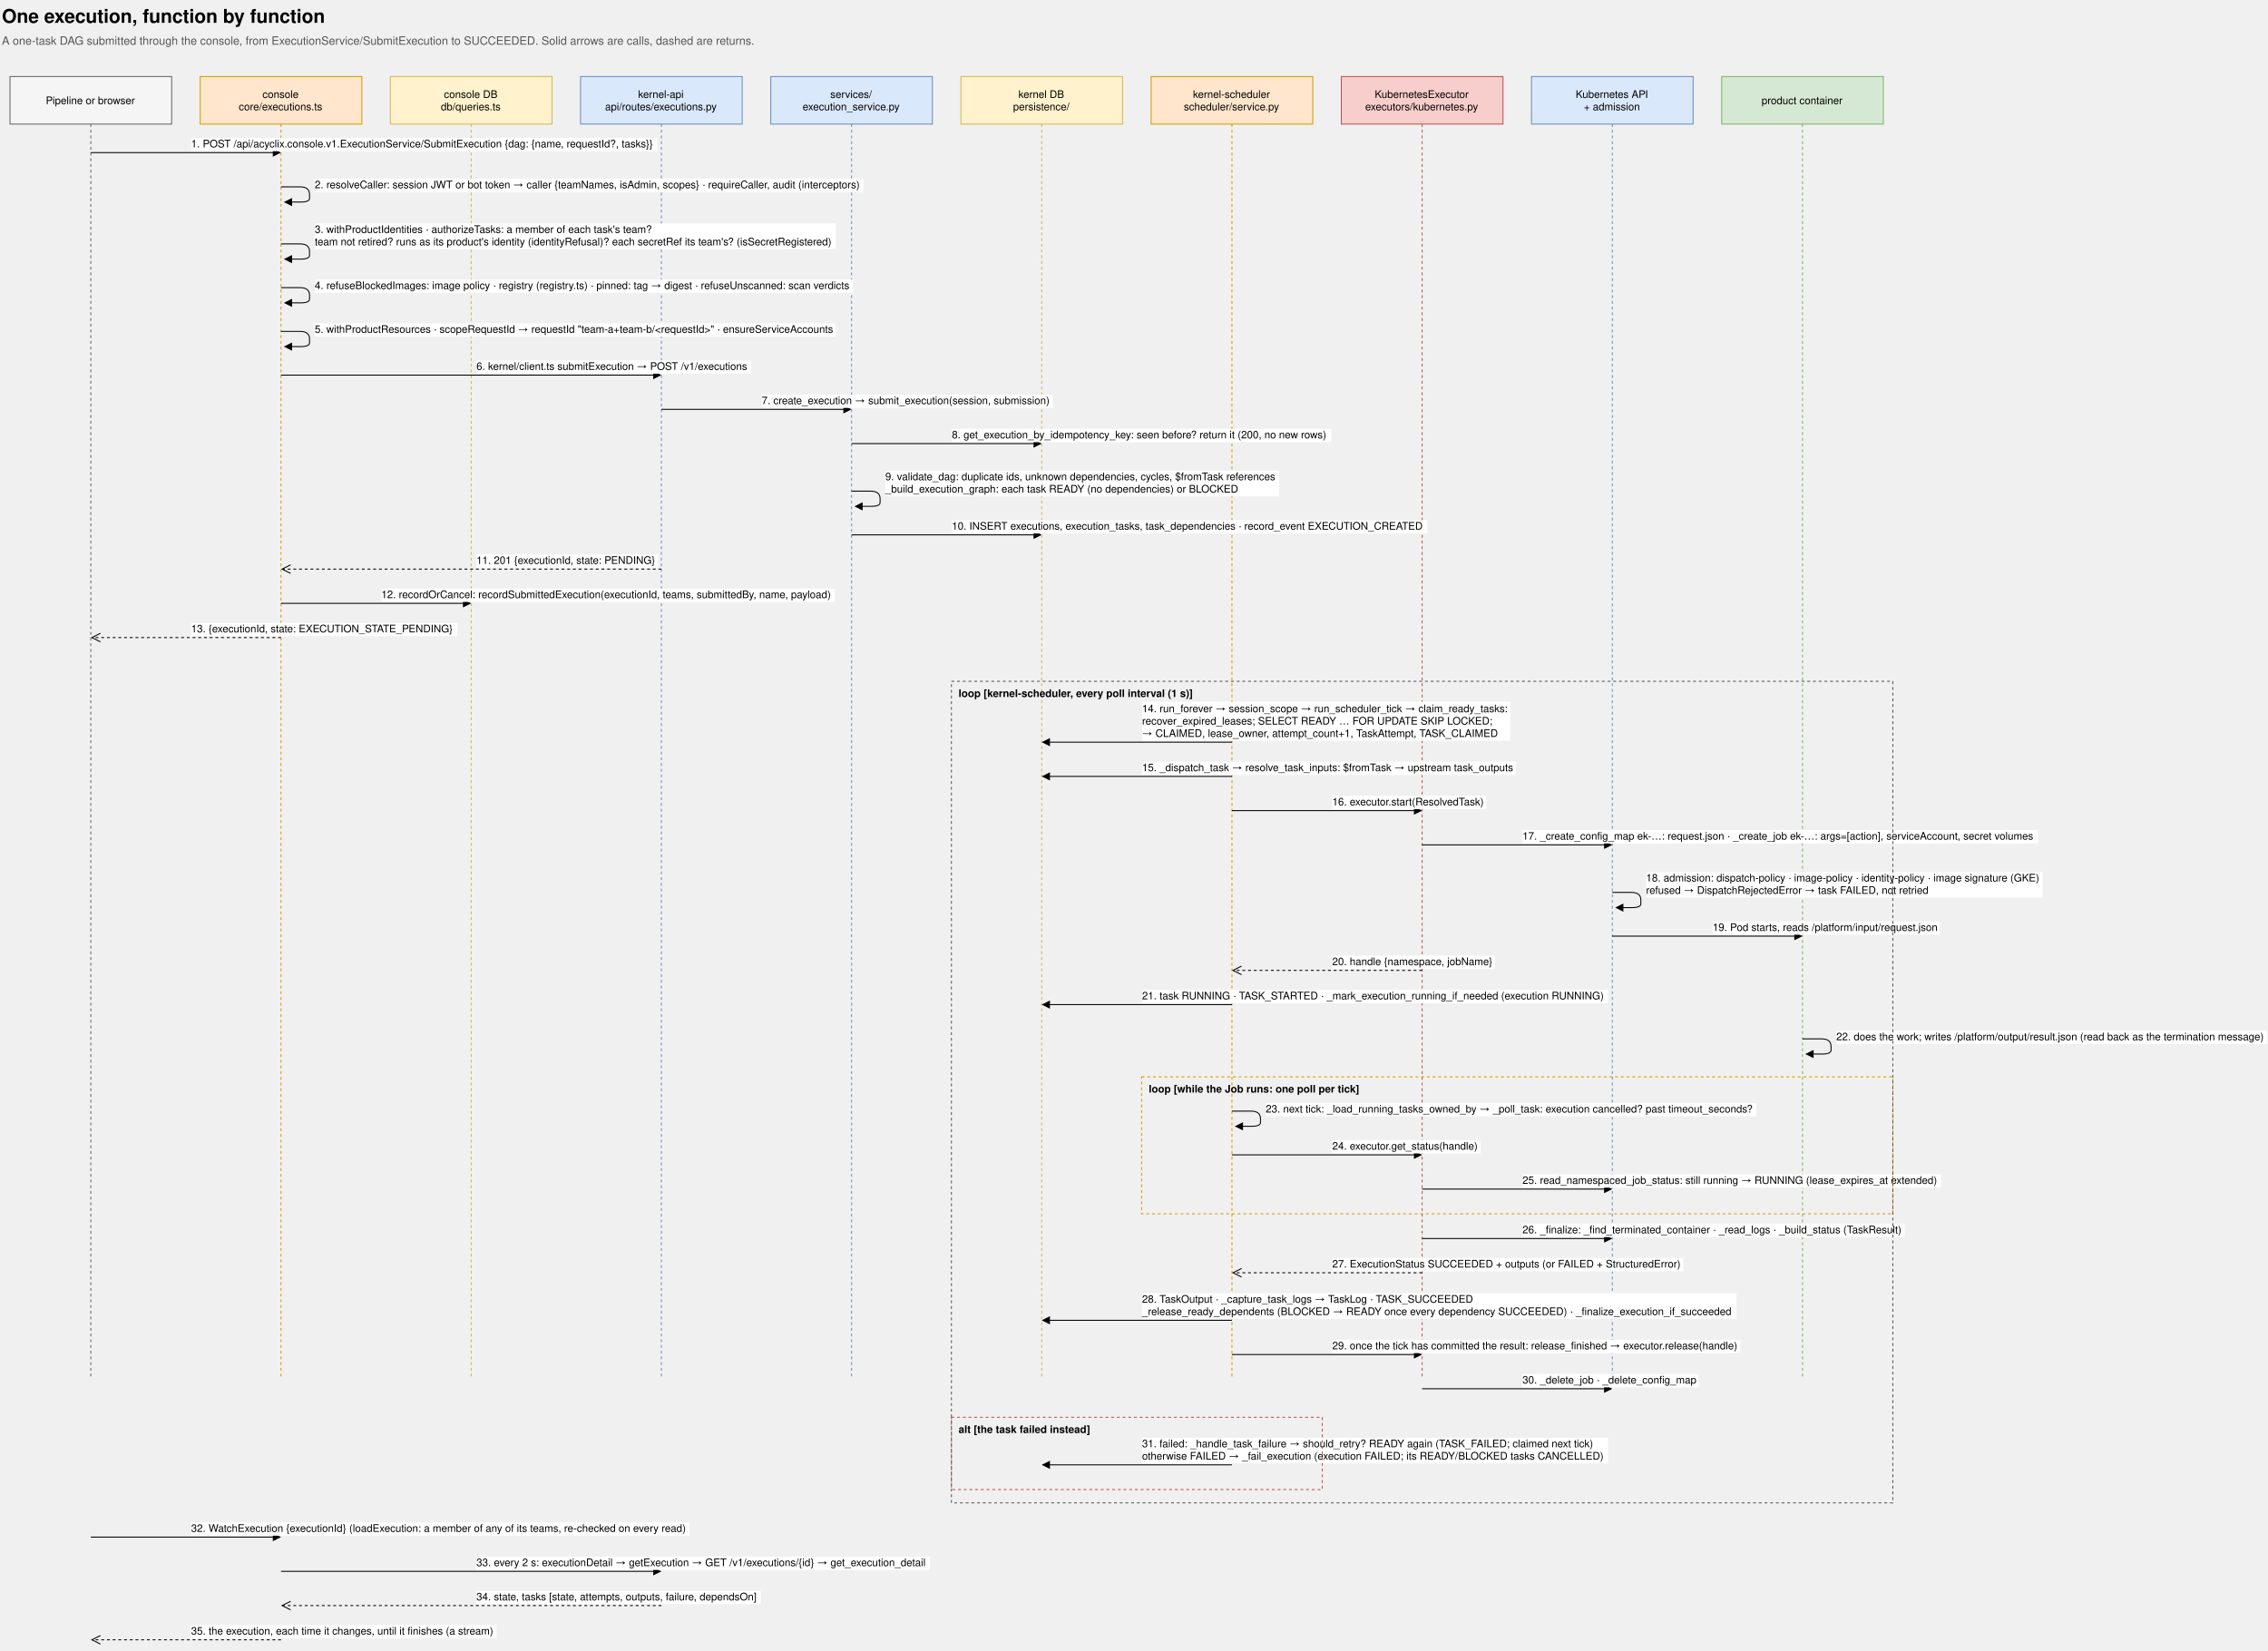
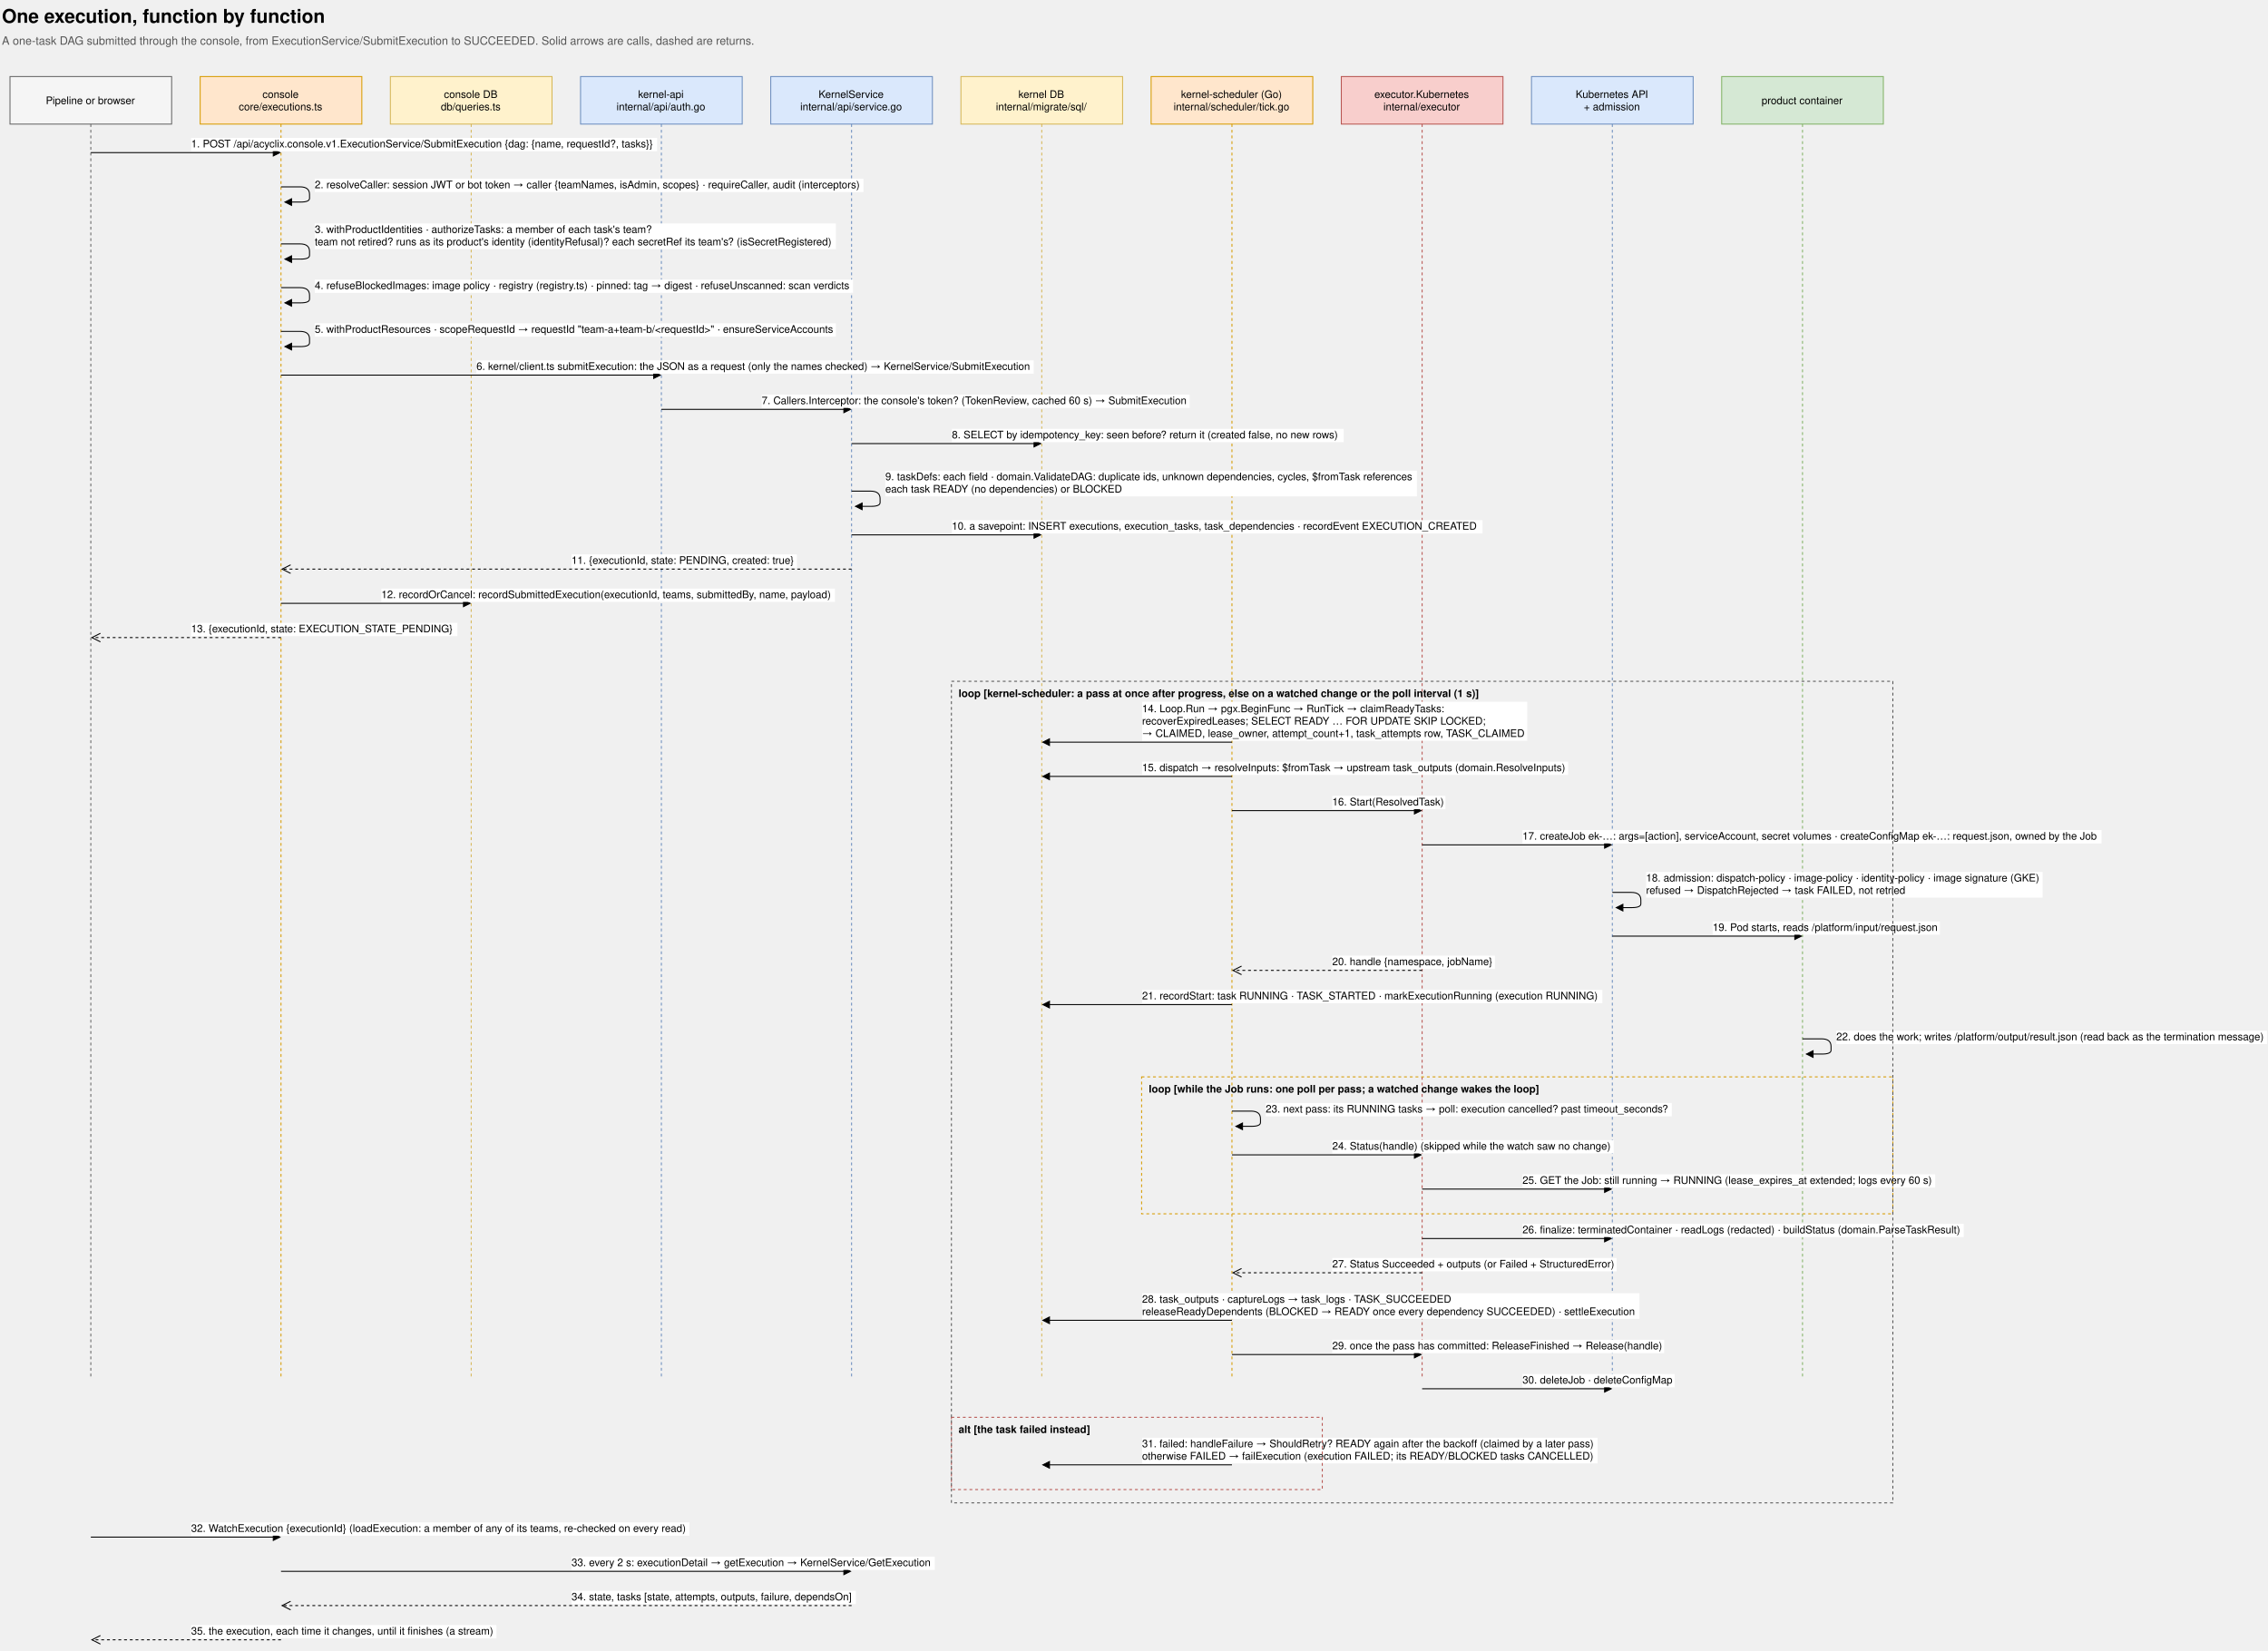
<svg xmlns="http://www.w3.org/2000/svg" style="background: transparent; background-color: transparent; color-scheme: light;" version="1.1" width="2385px" height="1736px" viewBox="0 0 2385 1736">
  <defs />
  <g>
    <g data-cell-id="0">
      <g data-cell-id="1">
        <g data-cell-id="4-2">
          <g>
            <rect x="0" y="0" width="1600" height="30" fill="none" stroke="none" pointer-events="all" />
          </g>
          <g>
            <g fill="#000000" font-family="Helvetica" font-weight="bold" text-anchor="start" font-size="20px" style="fill: rgb(0, 0, 0);">
              <text x="2" y="24">One execution, function by function</text>
            </g>
          </g>
        </g>
        <g data-cell-id="4-3">
          <g>
            <rect x="0" y="30" width="1900" height="24" fill="none" stroke="none" pointer-events="all" />
          </g>
          <g>
            <g fill="#555555" font-family="Helvetica" text-anchor="start" font-size="12px" style="fill: rgb(85, 85, 85);">
              <text x="2" y="47">A one-task DAG submitted through the console, from ExecutionService/SubmitExecution to SUCCEEDED. Solid arrows are calls, dashed are returns.</text>
            </g>
          </g>
        </g>
        <g data-cell-id="4-4">
          <g transform="translate(0.5,0.5)">
            <rect x="10" y="80" width="170" height="50" fill="#f5f5f5" stroke="#666666" pointer-events="all" style="fill: rgb(245, 245, 245); stroke: rgb(102, 102, 102);" />
            <path d="M 95 130 L 95 1450" fill="none" stroke="#666666" stroke-miterlimit="10" stroke-dasharray="3 3" pointer-events="all" style="stroke: rgb(102, 102, 102);" />
          </g>
          <g>
            <g fill="#000000" font-family="Helvetica" text-anchor="middle" font-size="11px" style="fill: rgb(0, 0, 0);">
              <text x="95" y="109.5">Pipeline or browser</text>
            </g>
          </g>
        </g>
        <g data-cell-id="4-5">
          <g transform="translate(0.5,0.5)">
            <rect x="210" y="80" width="170" height="50" fill="#ffe6cc" stroke="#d79b00" pointer-events="all" style="fill: rgb(255, 230, 204); stroke: rgb(215, 155, 0);" />
            <path d="M 295 130 L 295 1450" fill="none" stroke="#d79b00" stroke-miterlimit="10" stroke-dasharray="3 3" pointer-events="all" style="stroke: rgb(215, 155, 0);" />
          </g>
          <g>
            <g fill="#000000" font-family="Helvetica" text-anchor="middle" font-size="11px" style="fill: rgb(0, 0, 0);">
              <text x="295" y="103">console</text>
              <text x="295" y="116">core/executions.ts</text>
            </g>
          </g>
        </g>
        <g data-cell-id="4-6">
          <g transform="translate(0.5,0.5)">
            <rect x="410" y="80" width="170" height="50" fill="#fff2cc" stroke="#d6b656" pointer-events="all" style="fill: rgb(255, 242, 204); stroke: rgb(214, 182, 86);" />
            <path d="M 495 130 L 495 1450" fill="none" stroke="#d6b656" stroke-miterlimit="10" stroke-dasharray="3 3" pointer-events="all" style="stroke: rgb(214, 182, 86);" />
          </g>
          <g>
            <g fill="#000000" font-family="Helvetica" text-anchor="middle" font-size="11px" style="fill: rgb(0, 0, 0);">
              <text x="495" y="103">console DB</text>
              <text x="495" y="116">db/queries.ts</text>
            </g>
          </g>
        </g>
        <g data-cell-id="4-7">
          <g transform="translate(0.5,0.5)">
            <rect x="610" y="80" width="170" height="50" fill="#dae8fc" stroke="#6c8ebf" pointer-events="all" style="fill: rgb(218, 232, 252); stroke: rgb(108, 142, 191);" />
            <path d="M 695 130 L 695 1450" fill="none" stroke="#6c8ebf" stroke-miterlimit="10" stroke-dasharray="3 3" pointer-events="all" style="stroke: rgb(108, 142, 191);" />
          </g>
          <g>
            <g fill="#000000" font-family="Helvetica" text-anchor="middle" font-size="11px" style="fill: rgb(0, 0, 0);">
              <text x="695" y="103">kernel-api</text>
-               <text x="695" y="116">api/routes/executions.py</text>
+               <text x="695" y="116">internal/api/auth.go</text>
            </g>
          </g>
        </g>
        <g data-cell-id="4-8">
          <g transform="translate(0.5,0.5)">
            <rect x="810" y="80" width="170" height="50" fill="#dae8fc" stroke="#6c8ebf" pointer-events="all" style="fill: rgb(218, 232, 252); stroke: rgb(108, 142, 191);" />
            <path d="M 895 130 L 895 1450" fill="none" stroke="#6c8ebf" stroke-miterlimit="10" stroke-dasharray="3 3" pointer-events="all" style="stroke: rgb(108, 142, 191);" />
          </g>
          <g>
            <g fill="#000000" font-family="Helvetica" text-anchor="middle" font-size="11px" style="fill: rgb(0, 0, 0);">
-               <text x="895" y="103">services/</text>
-               <text x="895" y="116">execution_service.py</text>
+               <text x="895" y="103">KernelService</text>
+               <text x="895" y="116">internal/api/service.go</text>
            </g>
          </g>
        </g>
        <g data-cell-id="4-9">
          <g transform="translate(0.5,0.5)">
            <rect x="1010" y="80" width="170" height="50" fill="#fff2cc" stroke="#d6b656" pointer-events="all" style="fill: rgb(255, 242, 204); stroke: rgb(214, 182, 86);" />
            <path d="M 1095 130 L 1095 1450" fill="none" stroke="#d6b656" stroke-miterlimit="10" stroke-dasharray="3 3" pointer-events="all" style="stroke: rgb(214, 182, 86);" />
          </g>
          <g>
            <g fill="#000000" font-family="Helvetica" text-anchor="middle" font-size="11px" style="fill: rgb(0, 0, 0);">
              <text x="1095" y="103">kernel DB</text>
-               <text x="1095" y="116">persistence/</text>
+               <text x="1095" y="116">internal/migrate/sql/</text>
            </g>
          </g>
        </g>
        <g data-cell-id="4-10">
          <g transform="translate(0.5,0.5)">
            <rect x="1210" y="80" width="170" height="50" fill="#ffe6cc" stroke="#d79b00" pointer-events="all" style="fill: rgb(255, 230, 204); stroke: rgb(215, 155, 0);" />
            <path d="M 1295 130 L 1295 1450" fill="none" stroke="#d79b00" stroke-miterlimit="10" stroke-dasharray="3 3" pointer-events="all" style="stroke: rgb(215, 155, 0);" />
          </g>
          <g>
            <g fill="#000000" font-family="Helvetica" text-anchor="middle" font-size="11px" style="fill: rgb(0, 0, 0);">
-               <text x="1295" y="103">kernel-scheduler</text>
-               <text x="1295" y="116">scheduler/service.py</text>
+               <text x="1295" y="103">kernel-scheduler (Go)</text>
+               <text x="1295" y="116">internal/scheduler/tick.go</text>
            </g>
          </g>
        </g>
        <g data-cell-id="4-11">
          <g transform="translate(0.5,0.5)">
            <rect x="1410" y="80" width="170" height="50" fill="#f8cecc" stroke="#b85450" pointer-events="all" style="fill: rgb(248, 206, 204); stroke: rgb(184, 84, 80);" />
            <path d="M 1495 130 L 1495 1450" fill="none" stroke="#b85450" stroke-miterlimit="10" stroke-dasharray="3 3" pointer-events="all" style="stroke: rgb(184, 84, 80);" />
          </g>
          <g>
            <g fill="#000000" font-family="Helvetica" text-anchor="middle" font-size="11px" style="fill: rgb(0, 0, 0);">
-               <text x="1495" y="103">KubernetesExecutor</text>
-               <text x="1495" y="116">executors/kubernetes.py</text>
+               <text x="1495" y="103">executor.Kubernetes</text>
+               <text x="1495" y="116">internal/executor</text>
            </g>
          </g>
        </g>
        <g data-cell-id="4-12">
          <g transform="translate(0.5,0.5)">
            <rect x="1610" y="80" width="170" height="50" fill="#dae8fc" stroke="#6c8ebf" pointer-events="all" style="fill: rgb(218, 232, 252); stroke: rgb(108, 142, 191);" />
            <path d="M 1695 130 L 1695 1450" fill="none" stroke="#6c8ebf" stroke-miterlimit="10" stroke-dasharray="3 3" pointer-events="all" style="stroke: rgb(108, 142, 191);" />
          </g>
          <g>
            <g fill="#000000" font-family="Helvetica" text-anchor="middle" font-size="11px" style="fill: rgb(0, 0, 0);">
              <text x="1695" y="103">Kubernetes API</text>
              <text x="1695" y="116">+ admission</text>
            </g>
          </g>
        </g>
        <g data-cell-id="4-13">
          <g transform="translate(0.5,0.5)">
            <rect x="1810" y="80" width="170" height="50" fill="#d5e8d4" stroke="#82b366" pointer-events="all" style="fill: rgb(213, 232, 212); stroke: rgb(130, 179, 102);" />
            <path d="M 1895 130 L 1895 1450" fill="none" stroke="#82b366" stroke-miterlimit="10" stroke-dasharray="3 3" pointer-events="all" style="stroke: rgb(130, 179, 102);" />
          </g>
          <g>
            <g fill="#000000" font-family="Helvetica" text-anchor="middle" font-size="11px" style="fill: rgb(0, 0, 0);">
              <text x="1895" y="109.5">product container</text>
            </g>
          </g>
        </g>
        <g data-cell-id="4-14">
          <g transform="translate(0.5,0.5)">
            <path d="M 95 160 L 286.88 160" fill="none" stroke="#000000" stroke-miterlimit="10" pointer-events="stroke" style="stroke: rgb(0, 0, 0);" />
            <path d="M 293.88 160 L 286.88 163.5 L 286.88 156.5 Z" fill="#000000" stroke="#000000" stroke-miterlimit="10" pointer-events="all" style="fill: rgb(0, 0, 0); stroke: rgb(0, 0, 0);" />
          </g>
          <g>
            <g fill="#000000" font-family="Helvetica" text-anchor="start" font-size="11px" style="fill: rgb(0, 0, 0);">
              <rect fill="#ffffff" stroke="none" x="201" y="145" width="490" height="14" stroke-width="0" style="fill: rgb(255, 255, 255);" />
              <text x="201" y="155">1. POST /api/acyclix.console.v1.ExecutionService/SubmitExecution {dag: {name, requestId?, tasks}}</text>
            </g>
          </g>
        </g>
        <g data-cell-id="4-15">
          <g transform="translate(0.5,0.5)">
            <path d="M 295 196 L 315 196 Q 325 196 325 204 L 325 208 Q 325 212 315.56 212 L 306.12 212" fill="none" stroke="#000000" stroke-miterlimit="10" pointer-events="stroke" style="stroke: rgb(0, 0, 0);" />
            <path d="M 299.12 212 L 306.12 208.5 L 306.12 215.5 Z" fill="#000000" stroke="#000000" stroke-miterlimit="10" pointer-events="all" style="fill: rgb(0, 0, 0); stroke: rgb(0, 0, 0);" />
          </g>
          <g>
            <g fill="#000000" font-family="Helvetica" text-anchor="start" font-size="11px" style="fill: rgb(0, 0, 0);">
              <rect fill="#ffffff" stroke="none" x="331" y="188" width="577" height="14" stroke-width="0" style="fill: rgb(255, 255, 255);" />
              <text x="331" y="198">2. resolveCaller: session JWT or bot token → caller {teamNames, isAdmin, scopes} · requireCaller, audit (interceptors)</text>
            </g>
          </g>
        </g>
        <g data-cell-id="4-16">
          <g transform="translate(0.5,0.5)">
            <path d="M 295 256 L 315 256 Q 325 256 325 264 L 325 268 Q 325 272 315.56 272 L 306.12 272" fill="none" stroke="#000000" stroke-miterlimit="10" pointer-events="stroke" style="stroke: rgb(0, 0, 0);" />
            <path d="M 299.12 272 L 306.12 268.5 L 306.12 275.5 Z" fill="#000000" stroke="#000000" stroke-miterlimit="10" pointer-events="all" style="fill: rgb(0, 0, 0); stroke: rgb(0, 0, 0);" />
          </g>
          <g>
            <g fill="#000000" font-family="Helvetica" text-anchor="start" font-size="11px" style="fill: rgb(0, 0, 0);">
              <rect fill="#ffffff" stroke="none" x="331" y="235" width="548" height="27" stroke-width="0" style="fill: rgb(255, 255, 255);" />
              <text x="331" y="245">3. withProductIdentities · authorizeTasks: a member of each task's team?</text>
              <text x="331" y="258">team not retired? runs as its product's identity (identityRefusal)? each secretRef its team's? (isSecretRegistered)</text>
            </g>
          </g>
        </g>
        <g data-cell-id="4-17">
          <g transform="translate(0.5,0.5)">
            <path d="M 295 302 L 315 302 Q 325 302 325 310 L 325 314 Q 325 318 315.56 318 L 306.12 318" fill="none" stroke="#000000" stroke-miterlimit="10" pointer-events="stroke" style="stroke: rgb(0, 0, 0);" />
            <path d="M 299.12 318 L 306.12 314.5 L 306.12 321.5 Z" fill="#000000" stroke="#000000" stroke-miterlimit="10" pointer-events="all" style="fill: rgb(0, 0, 0); stroke: rgb(0, 0, 0);" />
          </g>
          <g>
            <g fill="#000000" font-family="Helvetica" text-anchor="start" font-size="11px" style="fill: rgb(0, 0, 0);">
              <rect fill="#ffffff" stroke="none" x="331" y="294" width="566" height="14" stroke-width="0" style="fill: rgb(255, 255, 255);" />
              <text x="331" y="304">4. refuseBlockedImages: image policy · registry (registry.ts) · pinned: tag → digest · refuseUnscanned: scan verdicts</text>
            </g>
          </g>
        </g>
        <g data-cell-id="4-18">
          <g transform="translate(0.5,0.5)">
            <path d="M 295 348 L 315 348 Q 325 348 325 356 L 325 360 Q 325 364 315.56 364 L 306.12 364" fill="none" stroke="#000000" stroke-miterlimit="10" pointer-events="stroke" style="stroke: rgb(0, 0, 0);" />
            <path d="M 299.12 364 L 306.12 360.5 L 306.12 367.5 Z" fill="#000000" stroke="#000000" stroke-miterlimit="10" pointer-events="all" style="fill: rgb(0, 0, 0); stroke: rgb(0, 0, 0);" />
          </g>
          <g>
            <g fill="#000000" font-family="Helvetica" text-anchor="start" font-size="11px" style="fill: rgb(0, 0, 0);">
              <rect fill="#ffffff" stroke="none" x="331" y="340" width="548" height="14" stroke-width="0" style="fill: rgb(255, 255, 255);" />
              <text x="331" y="350">5. withProductResources · scopeRequestId → requestId "team-a+team-b/&lt;requestId&gt;" · ensureServiceAccounts</text>
            </g>
          </g>
        </g>
        <g data-cell-id="4-19">
          <g transform="translate(0.5,0.5)">
            <path d="M 295 394 L 686.88 394" fill="none" stroke="#000000" stroke-miterlimit="10" pointer-events="stroke" style="stroke: rgb(0, 0, 0);" />
            <path d="M 693.88 394 L 686.88 397.5 L 686.88 390.5 Z" fill="#000000" stroke="#000000" stroke-miterlimit="10" pointer-events="all" style="fill: rgb(0, 0, 0); stroke: rgb(0, 0, 0);" />
          </g>
          <g>
            <g fill="#000000" font-family="Helvetica" text-anchor="start" font-size="11px" style="fill: rgb(0, 0, 0);">
-               <rect fill="#ffffff" stroke="none" x="501" y="379" width="289" height="14" stroke-width="0" style="fill: rgb(255, 255, 255);" />
-               <text x="501" y="389">6. kernel/client.ts submitExecution → POST /v1/executions</text>
+               <rect fill="#ffffff" stroke="none" x="501" y="379" width="586" height="14" stroke-width="0" style="fill: rgb(255, 255, 255);" />
+               <text x="501" y="389">6. kernel/client.ts submitExecution: the JSON as a request (only the names checked) → KernelService/SubmitExecution</text>
            </g>
          </g>
        </g>
        <g data-cell-id="4-20">
          <g transform="translate(0.5,0.5)">
            <path d="M 695 430 L 886.88 430" fill="none" stroke="#000000" stroke-miterlimit="10" pointer-events="stroke" style="stroke: rgb(0, 0, 0);" />
            <path d="M 893.88 430 L 886.88 433.5 L 886.88 426.5 Z" fill="#000000" stroke="#000000" stroke-miterlimit="10" pointer-events="all" style="fill: rgb(0, 0, 0); stroke: rgb(0, 0, 0);" />
          </g>
          <g>
            <g fill="#000000" font-family="Helvetica" text-anchor="start" font-size="11px" style="fill: rgb(0, 0, 0);">
-               <rect fill="#ffffff" stroke="none" x="801" y="415" width="306" height="14" stroke-width="0" style="fill: rgb(255, 255, 255);" />
-               <text x="801" y="425">7. create_execution → submit_execution(session, submission)</text>
+               <rect fill="#ffffff" stroke="none" x="801" y="415" width="450" height="14" stroke-width="0" style="fill: rgb(255, 255, 255);" />
+               <text x="801" y="425">7. Callers.Interceptor: the console's token? (TokenReview, cached 60 s) → SubmitExecution</text>
            </g>
          </g>
        </g>
        <g data-cell-id="4-21">
          <g transform="translate(0.5,0.5)">
            <path d="M 895 466 L 1086.88 466" fill="none" stroke="#000000" stroke-miterlimit="10" pointer-events="stroke" style="stroke: rgb(0, 0, 0);" />
            <path d="M 1093.88 466 L 1086.88 469.5 L 1086.88 462.5 Z" fill="#000000" stroke="#000000" stroke-miterlimit="10" pointer-events="all" style="fill: rgb(0, 0, 0); stroke: rgb(0, 0, 0);" />
          </g>
          <g>
            <g fill="#000000" font-family="Helvetica" text-anchor="start" font-size="11px" style="fill: rgb(0, 0, 0);">
-               <rect fill="#ffffff" stroke="none" x="1001" y="451" width="399" height="14" stroke-width="0" style="fill: rgb(255, 255, 255);" />
-               <text x="1001" y="461">8. get_execution_by_idempotency_key: seen before? return it (200, no new rows)</text>
+               <rect fill="#ffffff" stroke="none" x="1001" y="451" width="412" height="14" stroke-width="0" style="fill: rgb(255, 255, 255);" />
+               <text x="1001" y="461">8. SELECT by idempotency_key: seen before? return it (created false, no new rows)</text>
            </g>
          </g>
        </g>
        <g data-cell-id="4-22">
          <g transform="translate(0.5,0.5)">
            <path d="M 895 516 L 915 516 Q 925 516 925 524 L 925 528 Q 925 532 915.56 532 L 906.12 532" fill="none" stroke="#000000" stroke-miterlimit="10" pointer-events="stroke" style="stroke: rgb(0, 0, 0);" />
            <path d="M 899.12 532 L 906.12 528.5 L 906.12 535.5 Z" fill="#000000" stroke="#000000" stroke-miterlimit="10" pointer-events="all" style="fill: rgb(0, 0, 0); stroke: rgb(0, 0, 0);" />
          </g>
          <g>
            <g fill="#000000" font-family="Helvetica" text-anchor="start" font-size="11px" style="fill: rgb(0, 0, 0);">
-               <rect fill="#ffffff" stroke="none" x="931" y="495" width="414" height="27" stroke-width="0" style="fill: rgb(255, 255, 255);" />
-               <text x="931" y="505">9. validate_dag: duplicate ids, unknown dependencies, cycles, $fromTask references</text>
-               <text x="931" y="518">_build_execution_graph: each task READY (no dependencies) or BLOCKED</text>
+               <rect fill="#ffffff" stroke="none" x="931" y="495" width="559" height="27" stroke-width="0" style="fill: rgb(255, 255, 255);" />
+               <text x="931" y="505">9. taskDefs: each field · domain.ValidateDAG: duplicate ids, unknown dependencies, cycles, $fromTask references</text>
+               <text x="931" y="518">each task READY (no dependencies) or BLOCKED</text>
            </g>
          </g>
        </g>
        <g data-cell-id="4-23">
          <g transform="translate(0.5,0.5)">
            <path d="M 895 562 L 1086.88 562" fill="none" stroke="#000000" stroke-miterlimit="10" pointer-events="stroke" style="stroke: rgb(0, 0, 0);" />
            <path d="M 1093.88 562 L 1086.88 565.5 L 1086.88 558.5 Z" fill="#000000" stroke="#000000" stroke-miterlimit="10" pointer-events="all" style="fill: rgb(0, 0, 0); stroke: rgb(0, 0, 0);" />
          </g>
          <g>
            <g fill="#000000" font-family="Helvetica" text-anchor="start" font-size="11px" style="fill: rgb(0, 0, 0);">
-               <rect fill="#ffffff" stroke="none" x="1001" y="547" width="500" height="14" stroke-width="0" style="fill: rgb(255, 255, 255);" />
-               <text x="1001" y="557">10. INSERT executions, execution_tasks, task_dependencies · record_event EXECUTION_CREATED</text>
+               <rect fill="#ffffff" stroke="none" x="1001" y="547" width="558" height="14" stroke-width="0" style="fill: rgb(255, 255, 255);" />
+               <text x="1001" y="557">10. a savepoint: INSERT executions, execution_tasks, task_dependencies · recordEvent EXECUTION_CREATED</text>
            </g>
          </g>
        </g>
        <g data-cell-id="4-24">
          <g transform="translate(0.5,0.5)">
-             <path d="M 695 598 L 297.24 598" fill="none" stroke="#000000" stroke-miterlimit="10" stroke-dasharray="3 3" pointer-events="stroke" style="stroke: rgb(0, 0, 0);" />
+             <path d="M 895 598 L 297.24 598" fill="none" stroke="#000000" stroke-miterlimit="10" stroke-dasharray="3 3" pointer-events="stroke" style="stroke: rgb(0, 0, 0);" />
            <path d="M 305.12 593.5 L 296.12 598 L 305.12 602.5" fill="none" stroke="#000000" stroke-miterlimit="10" pointer-events="all" style="stroke: rgb(0, 0, 0);" />
          </g>
          <g>
            <g fill="#000000" font-family="Helvetica" text-anchor="start" font-size="11px" style="fill: rgb(0, 0, 0);">
-               <rect fill="#ffffff" stroke="none" x="501" y="583" width="191" height="14" stroke-width="0" style="fill: rgb(255, 255, 255);" />
-               <text x="501" y="593">11. 201 {executionId, state: PENDING}</text>
+               <rect fill="#ffffff" stroke="none" x="601" y="583" width="237" height="14" stroke-width="0" style="fill: rgb(255, 255, 255);" />
+               <text x="601" y="593">11. {executionId, state: PENDING, created: true}</text>
            </g>
          </g>
        </g>
        <g data-cell-id="4-25">
          <g transform="translate(0.5,0.5)">
            <path d="M 295 634 L 486.88 634" fill="none" stroke="#000000" stroke-miterlimit="10" pointer-events="stroke" style="stroke: rgb(0, 0, 0);" />
            <path d="M 493.88 634 L 486.88 637.5 L 486.88 630.5 Z" fill="#000000" stroke="#000000" stroke-miterlimit="10" pointer-events="all" style="fill: rgb(0, 0, 0); stroke: rgb(0, 0, 0);" />
          </g>
          <g>
            <g fill="#000000" font-family="Helvetica" text-anchor="start" font-size="11px" style="fill: rgb(0, 0, 0);">
              <rect fill="#ffffff" stroke="none" x="401" y="619" width="477" height="14" stroke-width="0" style="fill: rgb(255, 255, 255);" />
              <text x="401" y="629">12. recordOrCancel: recordSubmittedExecution(executionId, teams, submittedBy, name, payload)</text>
            </g>
          </g>
        </g>
        <g data-cell-id="4-26">
          <g transform="translate(0.5,0.5)">
            <path d="M 295 670 L 97.24 670" fill="none" stroke="#000000" stroke-miterlimit="10" stroke-dasharray="3 3" pointer-events="stroke" style="stroke: rgb(0, 0, 0);" />
            <path d="M 105.12 665.5 L 96.12 670 L 105.12 674.5" fill="none" stroke="#000000" stroke-miterlimit="10" pointer-events="all" style="stroke: rgb(0, 0, 0);" />
          </g>
          <g>
            <g fill="#000000" font-family="Helvetica" text-anchor="start" font-size="11px" style="fill: rgb(0, 0, 0);">
              <rect fill="#ffffff" stroke="none" x="201" y="655" width="280" height="14" stroke-width="0" style="fill: rgb(255, 255, 255);" />
              <text x="201" y="665">13. {executionId, state: EXECUTION_STATE_PENDING}</text>
            </g>
          </g>
        </g>
        <g data-cell-id="4-27">
          <g transform="translate(0.5,0.5)">
            <path d="M 1295 780 L 1103.12 780" fill="none" stroke="#000000" stroke-miterlimit="10" pointer-events="stroke" style="stroke: rgb(0, 0, 0);" />
            <path d="M 1096.12 780 L 1103.12 776.5 L 1103.12 783.5 Z" fill="#000000" stroke="#000000" stroke-miterlimit="10" pointer-events="all" style="fill: rgb(0, 0, 0); stroke: rgb(0, 0, 0);" />
          </g>
          <g>
            <g fill="#000000" font-family="Helvetica" text-anchor="start" font-size="11px" style="fill: rgb(0, 0, 0);">
-               <rect fill="#ffffff" stroke="none" x="1201" y="738" width="387" height="41" stroke-width="0" style="fill: rgb(255, 255, 255);" />
-               <text x="1201" y="749">14. run_forever → session_scope → run_scheduler_tick → claim_ready_tasks:</text>
-               <text x="1201" y="762">recover_expired_leases; SELECT READY … FOR UPDATE SKIP LOCKED;</text>
-               <text x="1201" y="775">→ CLAIMED, lease_owner, attempt_count+1, TaskAttempt, TASK_CLAIMED</text>
+               <rect fill="#ffffff" stroke="none" x="1201" y="738" width="405" height="41" stroke-width="0" style="fill: rgb(255, 255, 255);" />
+               <text x="1201" y="749">14. Loop.Run → pgx.BeginFunc → RunTick → claimReadyTasks:</text>
+               <text x="1201" y="762">recoverExpiredLeases; SELECT READY … FOR UPDATE SKIP LOCKED;</text>
+               <text x="1201" y="775">→ CLAIMED, lease_owner, attempt_count+1, task_attempts row, TASK_CLAIMED</text>
            </g>
          </g>
        </g>
        <g data-cell-id="4-28">
          <g transform="translate(0.5,0.5)">
            <path d="M 1295 816 L 1103.12 816" fill="none" stroke="#000000" stroke-miterlimit="10" pointer-events="stroke" style="stroke: rgb(0, 0, 0);" />
            <path d="M 1096.12 816 L 1103.12 812.5 L 1103.12 819.5 Z" fill="#000000" stroke="#000000" stroke-miterlimit="10" pointer-events="all" style="fill: rgb(0, 0, 0); stroke: rgb(0, 0, 0);" />
          </g>
          <g>
            <g fill="#000000" font-family="Helvetica" text-anchor="start" font-size="11px" style="fill: rgb(0, 0, 0);">
-               <rect fill="#ffffff" stroke="none" x="1201" y="801" width="393" height="14" stroke-width="0" style="fill: rgb(255, 255, 255);" />
-               <text x="1201" y="811">15. _dispatch_task → resolve_task_inputs: $fromTask → upstream task_outputs</text>
+               <rect fill="#ffffff" stroke="none" x="1201" y="801" width="448" height="14" stroke-width="0" style="fill: rgb(255, 255, 255);" />
+               <text x="1201" y="811">15. dispatch → resolveInputs: $fromTask → upstream task_outputs (domain.ResolveInputs)</text>
            </g>
          </g>
        </g>
        <g data-cell-id="4-29">
          <g transform="translate(0.5,0.5)">
            <path d="M 1295 852 L 1486.88 852" fill="none" stroke="#000000" stroke-miterlimit="10" pointer-events="stroke" style="stroke: rgb(0, 0, 0);" />
            <path d="M 1493.88 852 L 1486.88 855.5 L 1486.88 848.5 Z" fill="#000000" stroke="#000000" stroke-miterlimit="10" pointer-events="all" style="fill: rgb(0, 0, 0); stroke: rgb(0, 0, 0);" />
          </g>
          <g>
            <g fill="#000000" font-family="Helvetica" text-anchor="start" font-size="11px" style="fill: rgb(0, 0, 0);">
-               <rect fill="#ffffff" stroke="none" x="1401" y="837" width="162" height="14" stroke-width="0" style="fill: rgb(255, 255, 255);" />
-               <text x="1401" y="847">16. executor.start(ResolvedTask)</text>
+               <rect fill="#ffffff" stroke="none" x="1401" y="837" width="119" height="14" stroke-width="0" style="fill: rgb(255, 255, 255);" />
+               <text x="1401" y="847">16. Start(ResolvedTask)</text>
            </g>
          </g>
        </g>
        <g data-cell-id="4-30">
          <g transform="translate(0.5,0.5)">
            <path d="M 1495 888 L 1686.88 888" fill="none" stroke="#000000" stroke-miterlimit="10" pointer-events="stroke" style="stroke: rgb(0, 0, 0);" />
            <path d="M 1693.88 888 L 1686.88 891.5 L 1686.88 884.5 Z" fill="#000000" stroke="#000000" stroke-miterlimit="10" pointer-events="all" style="fill: rgb(0, 0, 0); stroke: rgb(0, 0, 0);" />
          </g>
          <g>
            <g fill="#000000" font-family="Helvetica" text-anchor="start" font-size="11px" style="fill: rgb(0, 0, 0);">
-               <rect fill="#ffffff" stroke="none" x="1601" y="873" width="542" height="14" stroke-width="0" style="fill: rgb(255, 255, 255);" />
-               <text x="1601" y="883">17. _create_config_map ek-…: request.json · _create_job ek-…: args=[action], serviceAccount, secret volumes</text>
+               <rect fill="#ffffff" stroke="none" x="1601" y="873" width="609" height="14" stroke-width="0" style="fill: rgb(255, 255, 255);" />
+               <text x="1601" y="883">17. createJob ek-…: args=[action], serviceAccount, secret volumes · createConfigMap ek-…: request.json, owned by the Job</text>
            </g>
          </g>
        </g>
        <g data-cell-id="4-31">
          <g transform="translate(0.5,0.5)">
            <path d="M 1695 938 L 1715 938 Q 1725 938 1725 946 L 1725 950 Q 1725 954 1715.56 954 L 1706.12 954" fill="none" stroke="#000000" stroke-miterlimit="10" pointer-events="stroke" style="stroke: rgb(0, 0, 0);" />
            <path d="M 1699.12 954 L 1706.12 950.5 L 1706.12 957.5 Z" fill="#000000" stroke="#000000" stroke-miterlimit="10" pointer-events="all" style="fill: rgb(0, 0, 0); stroke: rgb(0, 0, 0);" />
          </g>
          <g>
            <g fill="#000000" font-family="Helvetica" text-anchor="start" font-size="11px" style="fill: rgb(0, 0, 0);">
              <rect fill="#ffffff" stroke="none" x="1731" y="917" width="417" height="27" stroke-width="0" style="fill: rgb(255, 255, 255);" />
              <text x="1731" y="927">18. admission: dispatch-policy · image-policy · identity-policy · image signature (GKE)</text>
-               <text x="1731" y="940">refused → DispatchRejectedError → task FAILED, not retried</text>
+               <text x="1731" y="940">refused → DispatchRejected → task FAILED, not retried</text>
            </g>
          </g>
        </g>
        <g data-cell-id="4-32">
          <g transform="translate(0.5,0.5)">
            <path d="M 1695 984 L 1886.88 984" fill="none" stroke="#000000" stroke-miterlimit="10" pointer-events="stroke" style="stroke: rgb(0, 0, 0);" />
            <path d="M 1893.88 984 L 1886.88 987.5 L 1886.88 980.5 Z" fill="#000000" stroke="#000000" stroke-miterlimit="10" pointer-events="all" style="fill: rgb(0, 0, 0); stroke: rgb(0, 0, 0);" />
          </g>
          <g>
            <g fill="#000000" font-family="Helvetica" text-anchor="start" font-size="11px" style="fill: rgb(0, 0, 0);">
              <rect fill="#ffffff" stroke="none" x="1801" y="969" width="239" height="14" stroke-width="0" style="fill: rgb(255, 255, 255);" />
              <text x="1801" y="979">19. Pod starts, reads /platform/input/request.json</text>
            </g>
          </g>
        </g>
        <g data-cell-id="4-33">
          <g transform="translate(0.5,0.5)">
            <path d="M 1495 1020 L 1297.24 1020" fill="none" stroke="#000000" stroke-miterlimit="10" stroke-dasharray="3 3" pointer-events="stroke" style="stroke: rgb(0, 0, 0);" />
            <path d="M 1305.12 1015.5 L 1296.12 1020 L 1305.12 1024.5" fill="none" stroke="#000000" stroke-miterlimit="10" pointer-events="all" style="stroke: rgb(0, 0, 0);" />
          </g>
          <g>
            <g fill="#000000" font-family="Helvetica" text-anchor="start" font-size="11px" style="fill: rgb(0, 0, 0);">
              <rect fill="#ffffff" stroke="none" x="1401" y="1005" width="171" height="14" stroke-width="0" style="fill: rgb(255, 255, 255);" />
              <text x="1401" y="1015">20. handle {namespace, jobName}</text>
            </g>
          </g>
        </g>
        <g data-cell-id="4-34">
          <g transform="translate(0.5,0.5)">
            <path d="M 1295 1056 L 1103.12 1056" fill="none" stroke="#000000" stroke-miterlimit="10" pointer-events="stroke" style="stroke: rgb(0, 0, 0);" />
            <path d="M 1096.12 1056 L 1103.12 1052.5 L 1103.12 1059.5 Z" fill="#000000" stroke="#000000" stroke-miterlimit="10" pointer-events="all" style="fill: rgb(0, 0, 0); stroke: rgb(0, 0, 0);" />
          </g>
          <g>
            <g fill="#000000" font-family="Helvetica" text-anchor="start" font-size="11px" style="fill: rgb(0, 0, 0);">
-               <rect fill="#ffffff" stroke="none" x="1201" y="1041" width="490" height="14" stroke-width="0" style="fill: rgb(255, 255, 255);" />
-               <text x="1201" y="1051">21. task RUNNING · TASK_STARTED · _mark_execution_running_if_needed (execution RUNNING)</text>
+               <rect fill="#ffffff" stroke="none" x="1201" y="1041" width="484" height="14" stroke-width="0" style="fill: rgb(255, 255, 255);" />
+               <text x="1201" y="1051">21. recordStart: task RUNNING · TASK_STARTED · markExecutionRunning (execution RUNNING)</text>
            </g>
          </g>
        </g>
        <g data-cell-id="4-35">
          <g transform="translate(0.5,0.5)">
            <path d="M 1895 1092 L 1915 1092 Q 1925 1092 1925 1100 L 1925 1104 Q 1925 1108 1915.56 1108 L 1906.12 1108" fill="none" stroke="#000000" stroke-miterlimit="10" pointer-events="stroke" style="stroke: rgb(0, 0, 0);" />
            <path d="M 1899.12 1108 L 1906.12 1104.5 L 1906.12 1111.5 Z" fill="#000000" stroke="#000000" stroke-miterlimit="10" pointer-events="all" style="fill: rgb(0, 0, 0); stroke: rgb(0, 0, 0);" />
          </g>
          <g>
            <g fill="#000000" font-family="Helvetica" text-anchor="start" font-size="11px" style="fill: rgb(0, 0, 0);">
              <rect fill="#ffffff" stroke="none" x="1931" y="1084" width="453" height="14" stroke-width="0" style="fill: rgb(255, 255, 255);" />
              <text x="1931" y="1094">22. does the work; writes /platform/output/result.json (read back as the termination message)</text>
            </g>
          </g>
        </g>
        <g data-cell-id="4-36">
          <g transform="translate(0.5,0.5)">
            <path d="M 1295 1168 L 1315 1168 Q 1325 1168 1325 1176 L 1325 1180 Q 1325 1184 1315.56 1184 L 1306.12 1184" fill="none" stroke="#000000" stroke-miterlimit="10" pointer-events="stroke" style="stroke: rgb(0, 0, 0);" />
            <path d="M 1299.12 1184 L 1306.12 1180.5 L 1306.12 1187.5 Z" fill="#000000" stroke="#000000" stroke-miterlimit="10" pointer-events="all" style="fill: rgb(0, 0, 0); stroke: rgb(0, 0, 0);" />
          </g>
          <g>
            <g fill="#000000" font-family="Helvetica" text-anchor="start" font-size="11px" style="fill: rgb(0, 0, 0);">
-               <rect fill="#ffffff" stroke="none" x="1331" y="1160" width="516" height="14" stroke-width="0" style="fill: rgb(255, 255, 255);" />
-               <text x="1331" y="1170">23. next tick: _load_running_tasks_owned_by → _poll_task: execution cancelled? past timeout_seconds?</text>
+               <rect fill="#ffffff" stroke="none" x="1331" y="1160" width="427" height="14" stroke-width="0" style="fill: rgb(255, 255, 255);" />
+               <text x="1331" y="1170">23. next pass: its RUNNING tasks → poll: execution cancelled? past timeout_seconds?</text>
            </g>
          </g>
        </g>
        <g data-cell-id="4-37">
          <g transform="translate(0.5,0.5)">
            <path d="M 1295 1214 L 1486.88 1214" fill="none" stroke="#000000" stroke-miterlimit="10" pointer-events="stroke" style="stroke: rgb(0, 0, 0);" />
            <path d="M 1493.88 1214 L 1486.88 1217.5 L 1486.88 1210.5 Z" fill="#000000" stroke="#000000" stroke-miterlimit="10" pointer-events="all" style="fill: rgb(0, 0, 0); stroke: rgb(0, 0, 0);" />
          </g>
          <g>
            <g fill="#000000" font-family="Helvetica" text-anchor="start" font-size="11px" style="fill: rgb(0, 0, 0);">
-               <rect fill="#ffffff" stroke="none" x="1401" y="1199" width="156" height="14" stroke-width="0" style="fill: rgb(255, 255, 255);" />
-               <text x="1401" y="1209">24. executor.get_status(handle)</text>
+               <rect fill="#ffffff" stroke="none" x="1401" y="1199" width="296" height="14" stroke-width="0" style="fill: rgb(255, 255, 255);" />
+               <text x="1401" y="1209">24. Status(handle)   (skipped while the watch saw no change)</text>
            </g>
          </g>
        </g>
        <g data-cell-id="4-38">
          <g transform="translate(0.5,0.5)">
            <path d="M 1495 1250 L 1686.88 1250" fill="none" stroke="#000000" stroke-miterlimit="10" pointer-events="stroke" style="stroke: rgb(0, 0, 0);" />
            <path d="M 1693.88 1250 L 1686.88 1253.5 L 1686.88 1246.5 Z" fill="#000000" stroke="#000000" stroke-miterlimit="10" pointer-events="all" style="fill: rgb(0, 0, 0); stroke: rgb(0, 0, 0);" />
          </g>
          <g>
            <g fill="#000000" font-family="Helvetica" text-anchor="start" font-size="11px" style="fill: rgb(0, 0, 0);">
-               <rect fill="#ffffff" stroke="none" x="1601" y="1235" width="440" height="14" stroke-width="0" style="fill: rgb(255, 255, 255);" />
-               <text x="1601" y="1245">25. read_namespaced_job_status: still running → RUNNING (lease_expires_at extended)</text>
+               <rect fill="#ffffff" stroke="none" x="1601" y="1235" width="434" height="14" stroke-width="0" style="fill: rgb(255, 255, 255);" />
+               <text x="1601" y="1245">25. GET the Job: still running → RUNNING (lease_expires_at extended; logs every 60 s)</text>
            </g>
          </g>
        </g>
        <g data-cell-id="4-39">
          <g transform="translate(0.5,0.5)">
            <rect x="1200" y="1132" width="790" height="144" fill="none" stroke="#d79b00" stroke-dasharray="3 3" pointer-events="all" style="stroke: rgb(215, 155, 0);" />
          </g>
          <g>
            <g fill="#000000" font-family="Helvetica" font-weight="bold" text-anchor="start" font-size="11px" style="fill: rgb(0, 0, 0);">
-               <text x="1208" y="1149">loop  [while the Job runs: one poll per tick]</text>
+               <text x="1208" y="1149">loop  [while the Job runs: one poll per pass; a watched change wakes the loop]</text>
            </g>
          </g>
        </g>
        <g data-cell-id="4-40">
          <g transform="translate(0.5,0.5)">
            <path d="M 1495 1302 L 1686.88 1302" fill="none" stroke="#000000" stroke-miterlimit="10" pointer-events="stroke" style="stroke: rgb(0, 0, 0);" />
            <path d="M 1693.88 1302 L 1686.88 1305.5 L 1686.88 1298.5 Z" fill="#000000" stroke="#000000" stroke-miterlimit="10" pointer-events="all" style="fill: rgb(0, 0, 0); stroke: rgb(0, 0, 0);" />
          </g>
          <g>
            <g fill="#000000" font-family="Helvetica" text-anchor="start" font-size="11px" style="fill: rgb(0, 0, 0);">
-               <rect fill="#ffffff" stroke="none" x="1601" y="1287" width="402" height="14" stroke-width="0" style="fill: rgb(255, 255, 255);" />
-               <text x="1601" y="1297">26. _finalize: _find_terminated_container · _read_logs · _build_status (TaskResult)</text>
+               <rect fill="#ffffff" stroke="none" x="1601" y="1287" width="464" height="14" stroke-width="0" style="fill: rgb(255, 255, 255);" />
+               <text x="1601" y="1297">26. finalize: terminatedContainer · readLogs (redacted) · buildStatus (domain.ParseTaskResult)</text>
            </g>
          </g>
        </g>
        <g data-cell-id="4-41">
          <g transform="translate(0.5,0.5)">
            <path d="M 1495 1338 L 1297.24 1338" fill="none" stroke="#000000" stroke-miterlimit="10" stroke-dasharray="3 3" pointer-events="stroke" style="stroke: rgb(0, 0, 0);" />
            <path d="M 1305.12 1333.5 L 1296.12 1338 L 1305.12 1342.5" fill="none" stroke="#000000" stroke-miterlimit="10" pointer-events="all" style="stroke: rgb(0, 0, 0);" />
          </g>
          <g>
            <g fill="#000000" font-family="Helvetica" text-anchor="start" font-size="11px" style="fill: rgb(0, 0, 0);">
-               <rect fill="#ffffff" stroke="none" x="1401" y="1323" width="369" height="14" stroke-width="0" style="fill: rgb(255, 255, 255);" />
-               <text x="1401" y="1333">27. ExecutionStatus SUCCEEDED + outputs   (or FAILED + StructuredError)</text>
+               <rect fill="#ffffff" stroke="none" x="1401" y="1323" width="299" height="14" stroke-width="0" style="fill: rgb(255, 255, 255);" />
+               <text x="1401" y="1333">27. Status Succeeded + outputs   (or Failed + StructuredError)</text>
            </g>
          </g>
        </g>
        <g data-cell-id="4-42">
          <g transform="translate(0.5,0.5)">
            <path d="M 1295 1388 L 1103.12 1388" fill="none" stroke="#000000" stroke-miterlimit="10" pointer-events="stroke" style="stroke: rgb(0, 0, 0);" />
            <path d="M 1096.12 1388 L 1103.12 1384.5 L 1103.12 1391.5 Z" fill="#000000" stroke="#000000" stroke-miterlimit="10" pointer-events="all" style="fill: rgb(0, 0, 0); stroke: rgb(0, 0, 0);" />
          </g>
          <g>
            <g fill="#000000" font-family="Helvetica" text-anchor="start" font-size="11px" style="fill: rgb(0, 0, 0);">
-               <rect fill="#ffffff" stroke="none" x="1201" y="1360" width="625" height="27" stroke-width="0" style="fill: rgb(255, 255, 255);" />
-               <text x="1201" y="1370">28. TaskOutput · _capture_task_logs → TaskLog · TASK_SUCCEEDED</text>
-               <text x="1201" y="1383">_release_ready_dependents (BLOCKED → READY once every dependency SUCCEEDED) · _finalize_execution_if_succeeded</text>
+               <rect fill="#ffffff" stroke="none" x="1201" y="1360" width="523" height="27" stroke-width="0" style="fill: rgb(255, 255, 255);" />
+               <text x="1201" y="1370">28. task_outputs · captureLogs → task_logs · TASK_SUCCEEDED</text>
+               <text x="1201" y="1383">releaseReadyDependents (BLOCKED → READY once every dependency SUCCEEDED) · settleExecution</text>
            </g>
          </g>
        </g>
        <g data-cell-id="4-43">
          <g transform="translate(0.5,0.5)">
            <path d="M 1295 1424 L 1486.88 1424" fill="none" stroke="#000000" stroke-miterlimit="10" pointer-events="stroke" style="stroke: rgb(0, 0, 0);" />
            <path d="M 1493.88 1424 L 1486.88 1427.5 L 1486.88 1420.5 Z" fill="#000000" stroke="#000000" stroke-miterlimit="10" pointer-events="all" style="fill: rgb(0, 0, 0); stroke: rgb(0, 0, 0);" />
          </g>
          <g>
            <g fill="#000000" font-family="Helvetica" text-anchor="start" font-size="11px" style="fill: rgb(0, 0, 0);">
-               <rect fill="#ffffff" stroke="none" x="1401" y="1409" width="429" height="14" stroke-width="0" style="fill: rgb(255, 255, 255);" />
-               <text x="1401" y="1419">29. once the tick has committed the result: release_finished → executor.release(handle)</text>
+               <rect fill="#ffffff" stroke="none" x="1401" y="1409" width="349" height="14" stroke-width="0" style="fill: rgb(255, 255, 255);" />
+               <text x="1401" y="1419">29. once the pass has committed: ReleaseFinished → Release(handle)</text>
            </g>
          </g>
        </g>
        <g data-cell-id="4-44">
          <g transform="translate(0.5,0.5)">
            <path d="M 1495 1460 L 1686.88 1460" fill="none" stroke="#000000" stroke-miterlimit="10" pointer-events="stroke" style="stroke: rgb(0, 0, 0);" />
            <path d="M 1693.88 1460 L 1686.88 1463.5 L 1686.88 1456.5 Z" fill="#000000" stroke="#000000" stroke-miterlimit="10" pointer-events="all" style="fill: rgb(0, 0, 0); stroke: rgb(0, 0, 0);" />
          </g>
          <g>
            <g fill="#000000" font-family="Helvetica" text-anchor="start" font-size="11px" style="fill: rgb(0, 0, 0);">
-               <rect fill="#ffffff" stroke="none" x="1601" y="1445" width="185" height="14" stroke-width="0" style="fill: rgb(255, 255, 255);" />
-               <text x="1601" y="1455">30. _delete_job · _delete_config_map</text>
+               <rect fill="#ffffff" stroke="none" x="1601" y="1445" width="160" height="14" stroke-width="0" style="fill: rgb(255, 255, 255);" />
+               <text x="1601" y="1455">30. deleteJob · deleteConfigMap</text>
            </g>
          </g>
        </g>
        <g data-cell-id="4-45">
          <g transform="translate(0.5,0.5)">
            <path d="M 1295 1540 L 1103.12 1540" fill="none" stroke="#000000" stroke-miterlimit="10" pointer-events="stroke" style="stroke: rgb(0, 0, 0);" />
            <path d="M 1096.12 1540 L 1103.12 1536.5 L 1103.12 1543.5 Z" fill="#000000" stroke="#000000" stroke-miterlimit="10" pointer-events="all" style="fill: rgb(0, 0, 0); stroke: rgb(0, 0, 0);" />
          </g>
          <g>
            <g fill="#000000" font-family="Helvetica" text-anchor="start" font-size="11px" style="fill: rgb(0, 0, 0);">
-               <rect fill="#ffffff" stroke="none" x="1201" y="1512" width="490" height="27" stroke-width="0" style="fill: rgb(255, 255, 255);" />
-               <text x="1201" y="1522">31. failed: _handle_task_failure → should_retry? READY again (TASK_FAILED; claimed next tick)</text>
-               <text x="1201" y="1535">otherwise FAILED → _fail_execution (execution FAILED; its READY/BLOCKED tasks CANCELLED)</text>
+               <rect fill="#ffffff" stroke="none" x="1201" y="1512" width="479" height="27" stroke-width="0" style="fill: rgb(255, 255, 255);" />
+               <text x="1201" y="1522">31. failed: handleFailure → ShouldRetry? READY again after the backoff (claimed by a later pass)</text>
+               <text x="1201" y="1535">otherwise FAILED → failExecution (execution FAILED; its READY/BLOCKED tasks CANCELLED)</text>
            </g>
          </g>
        </g>
        <g data-cell-id="4-46">
          <g transform="translate(0.5,0.5)">
            <rect x="1000" y="1490" width="390" height="76" fill="none" stroke="#b85450" stroke-dasharray="3 3" pointer-events="all" style="stroke: rgb(184, 84, 80);" />
          </g>
          <g>
            <g fill="#000000" font-family="Helvetica" font-weight="bold" text-anchor="start" font-size="11px" style="fill: rgb(0, 0, 0);">
              <text x="1008" y="1507">alt  [the task failed instead]</text>
            </g>
          </g>
        </g>
        <g data-cell-id="4-47">
          <g transform="translate(0.5,0.5)">
            <rect x="1000" y="716" width="990" height="864" fill="none" stroke="#555555" stroke-dasharray="3 3" pointer-events="all" style="stroke: rgb(85, 85, 85);" />
          </g>
          <g>
            <g fill="#000000" font-family="Helvetica" font-weight="bold" text-anchor="start" font-size="11px" style="fill: rgb(0, 0, 0);">
-               <text x="1008" y="733">loop  [kernel-scheduler, every poll interval (1 s)]</text>
+               <text x="1008" y="733">loop  [kernel-scheduler: a pass at once after progress, else on a watched change or the poll interval (1 s)]</text>
            </g>
          </g>
        </g>
        <g data-cell-id="4-48">
          <g transform="translate(0.5,0.5)">
            <path d="M 95 1616 L 286.88 1616" fill="none" stroke="#000000" stroke-miterlimit="10" pointer-events="stroke" style="stroke: rgb(0, 0, 0);" />
            <path d="M 293.88 1616 L 286.88 1619.5 L 286.88 1612.5 Z" fill="#000000" stroke="#000000" stroke-miterlimit="10" pointer-events="all" style="fill: rgb(0, 0, 0); stroke: rgb(0, 0, 0);" />
          </g>
          <g>
            <g fill="#000000" font-family="Helvetica" text-anchor="start" font-size="11px" style="fill: rgb(0, 0, 0);">
              <rect fill="#ffffff" stroke="none" x="201" y="1601" width="524" height="14" stroke-width="0" style="fill: rgb(255, 255, 255);" />
              <text x="201" y="1611">32. WatchExecution {executionId} (loadExecution: a member of any of its teams, re-checked on every read)</text>
            </g>
          </g>
        </g>
        <g data-cell-id="4-49">
          <g transform="translate(0.5,0.5)">
-             <path d="M 295 1652 L 686.88 1652" fill="none" stroke="#000000" stroke-miterlimit="10" pointer-events="stroke" style="stroke: rgb(0, 0, 0);" />
-             <path d="M 693.88 1652 L 686.88 1655.5 L 686.88 1648.5 Z" fill="#000000" stroke="#000000" stroke-miterlimit="10" pointer-events="all" style="fill: rgb(0, 0, 0); stroke: rgb(0, 0, 0);" />
-           </g>
-           <g>
-             <g fill="#000000" font-family="Helvetica" text-anchor="start" font-size="11px" style="fill: rgb(0, 0, 0);">
-               <rect fill="#ffffff" stroke="none" x="501" y="1637" width="477" height="14" stroke-width="0" style="fill: rgb(255, 255, 255);" />
-               <text x="501" y="1647">33. every 2 s: executionDetail → getExecution → GET /v1/executions/{id} → get_execution_detail</text>
+             <path d="M 295 1652 L 886.88 1652" fill="none" stroke="#000000" stroke-miterlimit="10" pointer-events="stroke" style="stroke: rgb(0, 0, 0);" />
+             <path d="M 893.88 1652 L 886.88 1655.5 L 886.88 1648.5 Z" fill="#000000" stroke="#000000" stroke-miterlimit="10" pointer-events="all" style="fill: rgb(0, 0, 0); stroke: rgb(0, 0, 0);" />
+           </g>
+           <g>
+             <g fill="#000000" font-family="Helvetica" text-anchor="start" font-size="11px" style="fill: rgb(0, 0, 0);">
+               <rect fill="#ffffff" stroke="none" x="601" y="1637" width="382" height="14" stroke-width="0" style="fill: rgb(255, 255, 255);" />
+               <text x="601" y="1647">33. every 2 s: executionDetail → getExecution → KernelService/GetExecution</text>
            </g>
          </g>
        </g>
        <g data-cell-id="4-50">
          <g transform="translate(0.5,0.5)">
-             <path d="M 695 1688 L 297.24 1688" fill="none" stroke="#000000" stroke-miterlimit="10" stroke-dasharray="3 3" pointer-events="stroke" style="stroke: rgb(0, 0, 0);" />
+             <path d="M 895 1688 L 297.24 1688" fill="none" stroke="#000000" stroke-miterlimit="10" stroke-dasharray="3 3" pointer-events="stroke" style="stroke: rgb(0, 0, 0);" />
            <path d="M 305.12 1683.5 L 296.12 1688 L 305.12 1692.5" fill="none" stroke="#000000" stroke-miterlimit="10" pointer-events="all" style="stroke: rgb(0, 0, 0);" />
          </g>
          <g>
            <g fill="#000000" font-family="Helvetica" text-anchor="start" font-size="11px" style="fill: rgb(0, 0, 0);">
-               <rect fill="#ffffff" stroke="none" x="501" y="1673" width="299" height="14" stroke-width="0" style="fill: rgb(255, 255, 255);" />
-               <text x="501" y="1683">34. state, tasks [state, attempts, outputs, failure, dependsOn]</text>
+               <rect fill="#ffffff" stroke="none" x="601" y="1673" width="299" height="14" stroke-width="0" style="fill: rgb(255, 255, 255);" />
+               <text x="601" y="1683">34. state, tasks [state, attempts, outputs, failure, dependsOn]</text>
            </g>
          </g>
        </g>
        <g data-cell-id="4-51">
          <g transform="translate(0.5,0.5)">
            <path d="M 295 1724 L 97.24 1724" fill="none" stroke="#000000" stroke-miterlimit="10" stroke-dasharray="3 3" pointer-events="stroke" style="stroke: rgb(0, 0, 0);" />
            <path d="M 105.12 1719.5 L 96.12 1724 L 105.12 1728.5" fill="none" stroke="#000000" stroke-miterlimit="10" pointer-events="all" style="stroke: rgb(0, 0, 0);" />
          </g>
          <g>
            <g fill="#000000" font-family="Helvetica" text-anchor="start" font-size="11px" style="fill: rgb(0, 0, 0);">
              <rect fill="#ffffff" stroke="none" x="201" y="1709" width="321" height="14" stroke-width="0" style="fill: rgb(255, 255, 255);" />
              <text x="201" y="1719">35. the execution, each time it changes, until it finishes (a stream)</text>
            </g>
          </g>
        </g>
      </g>
    </g>
  </g>
</svg>
